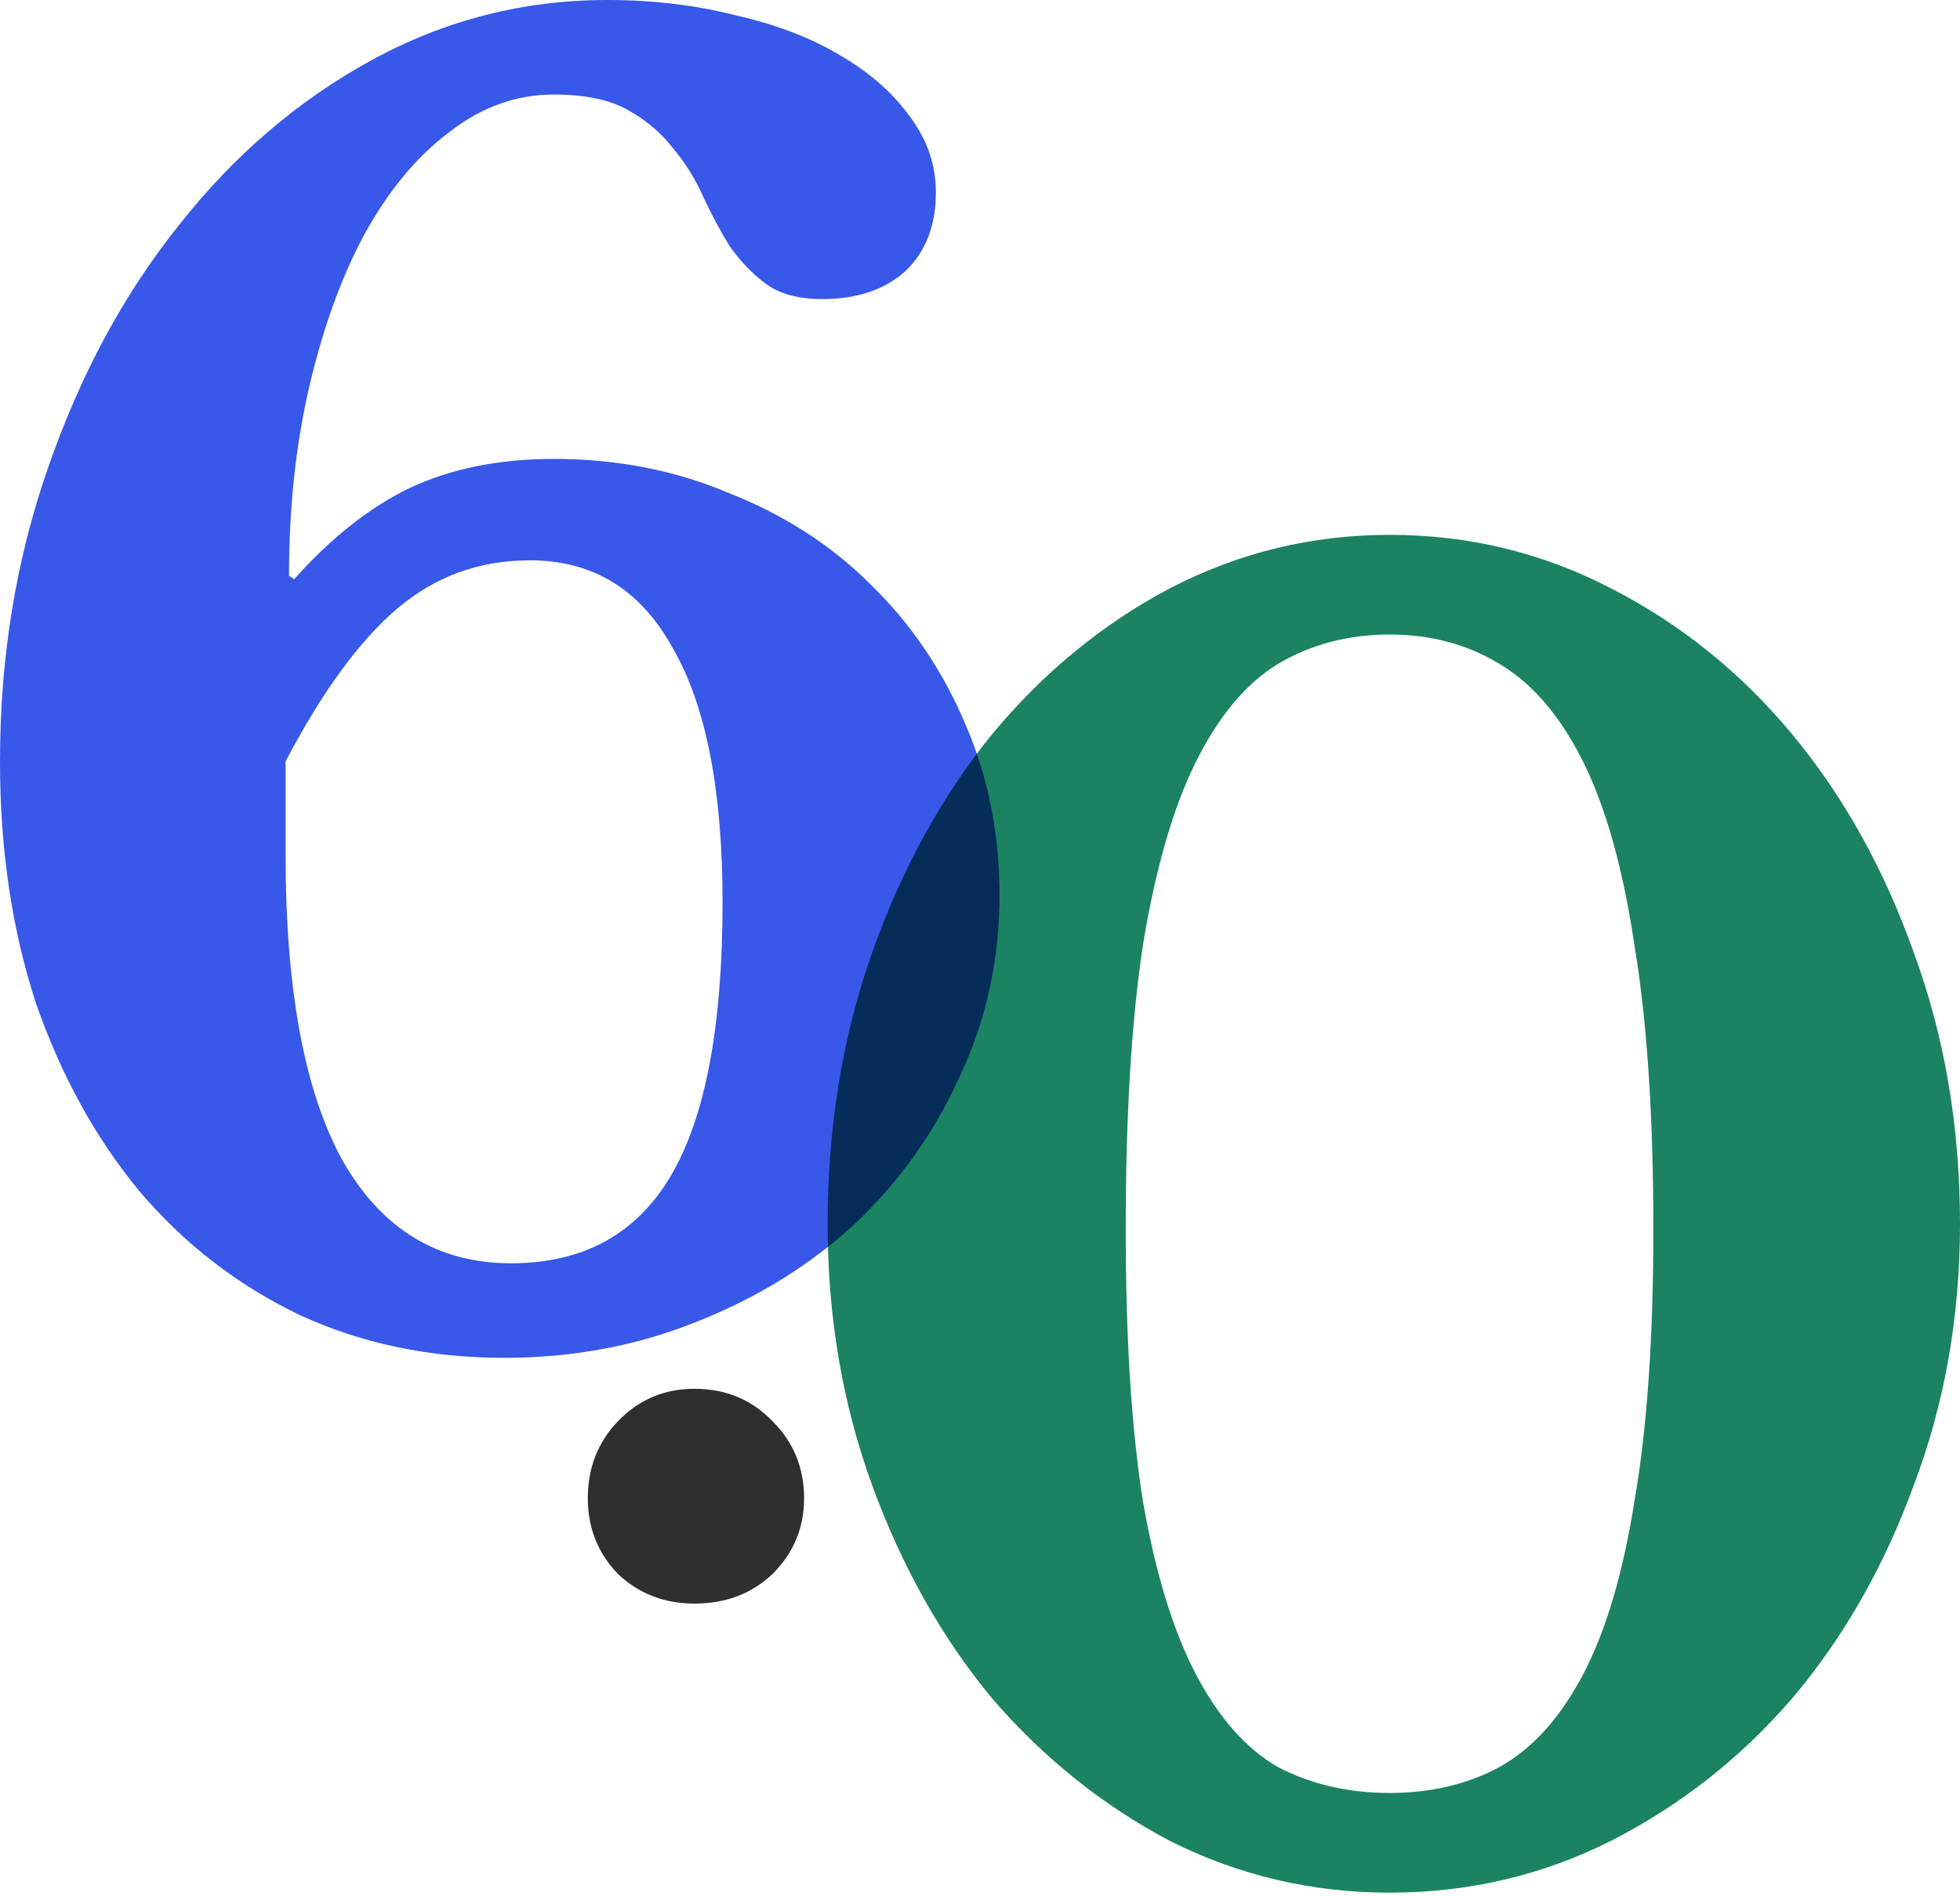
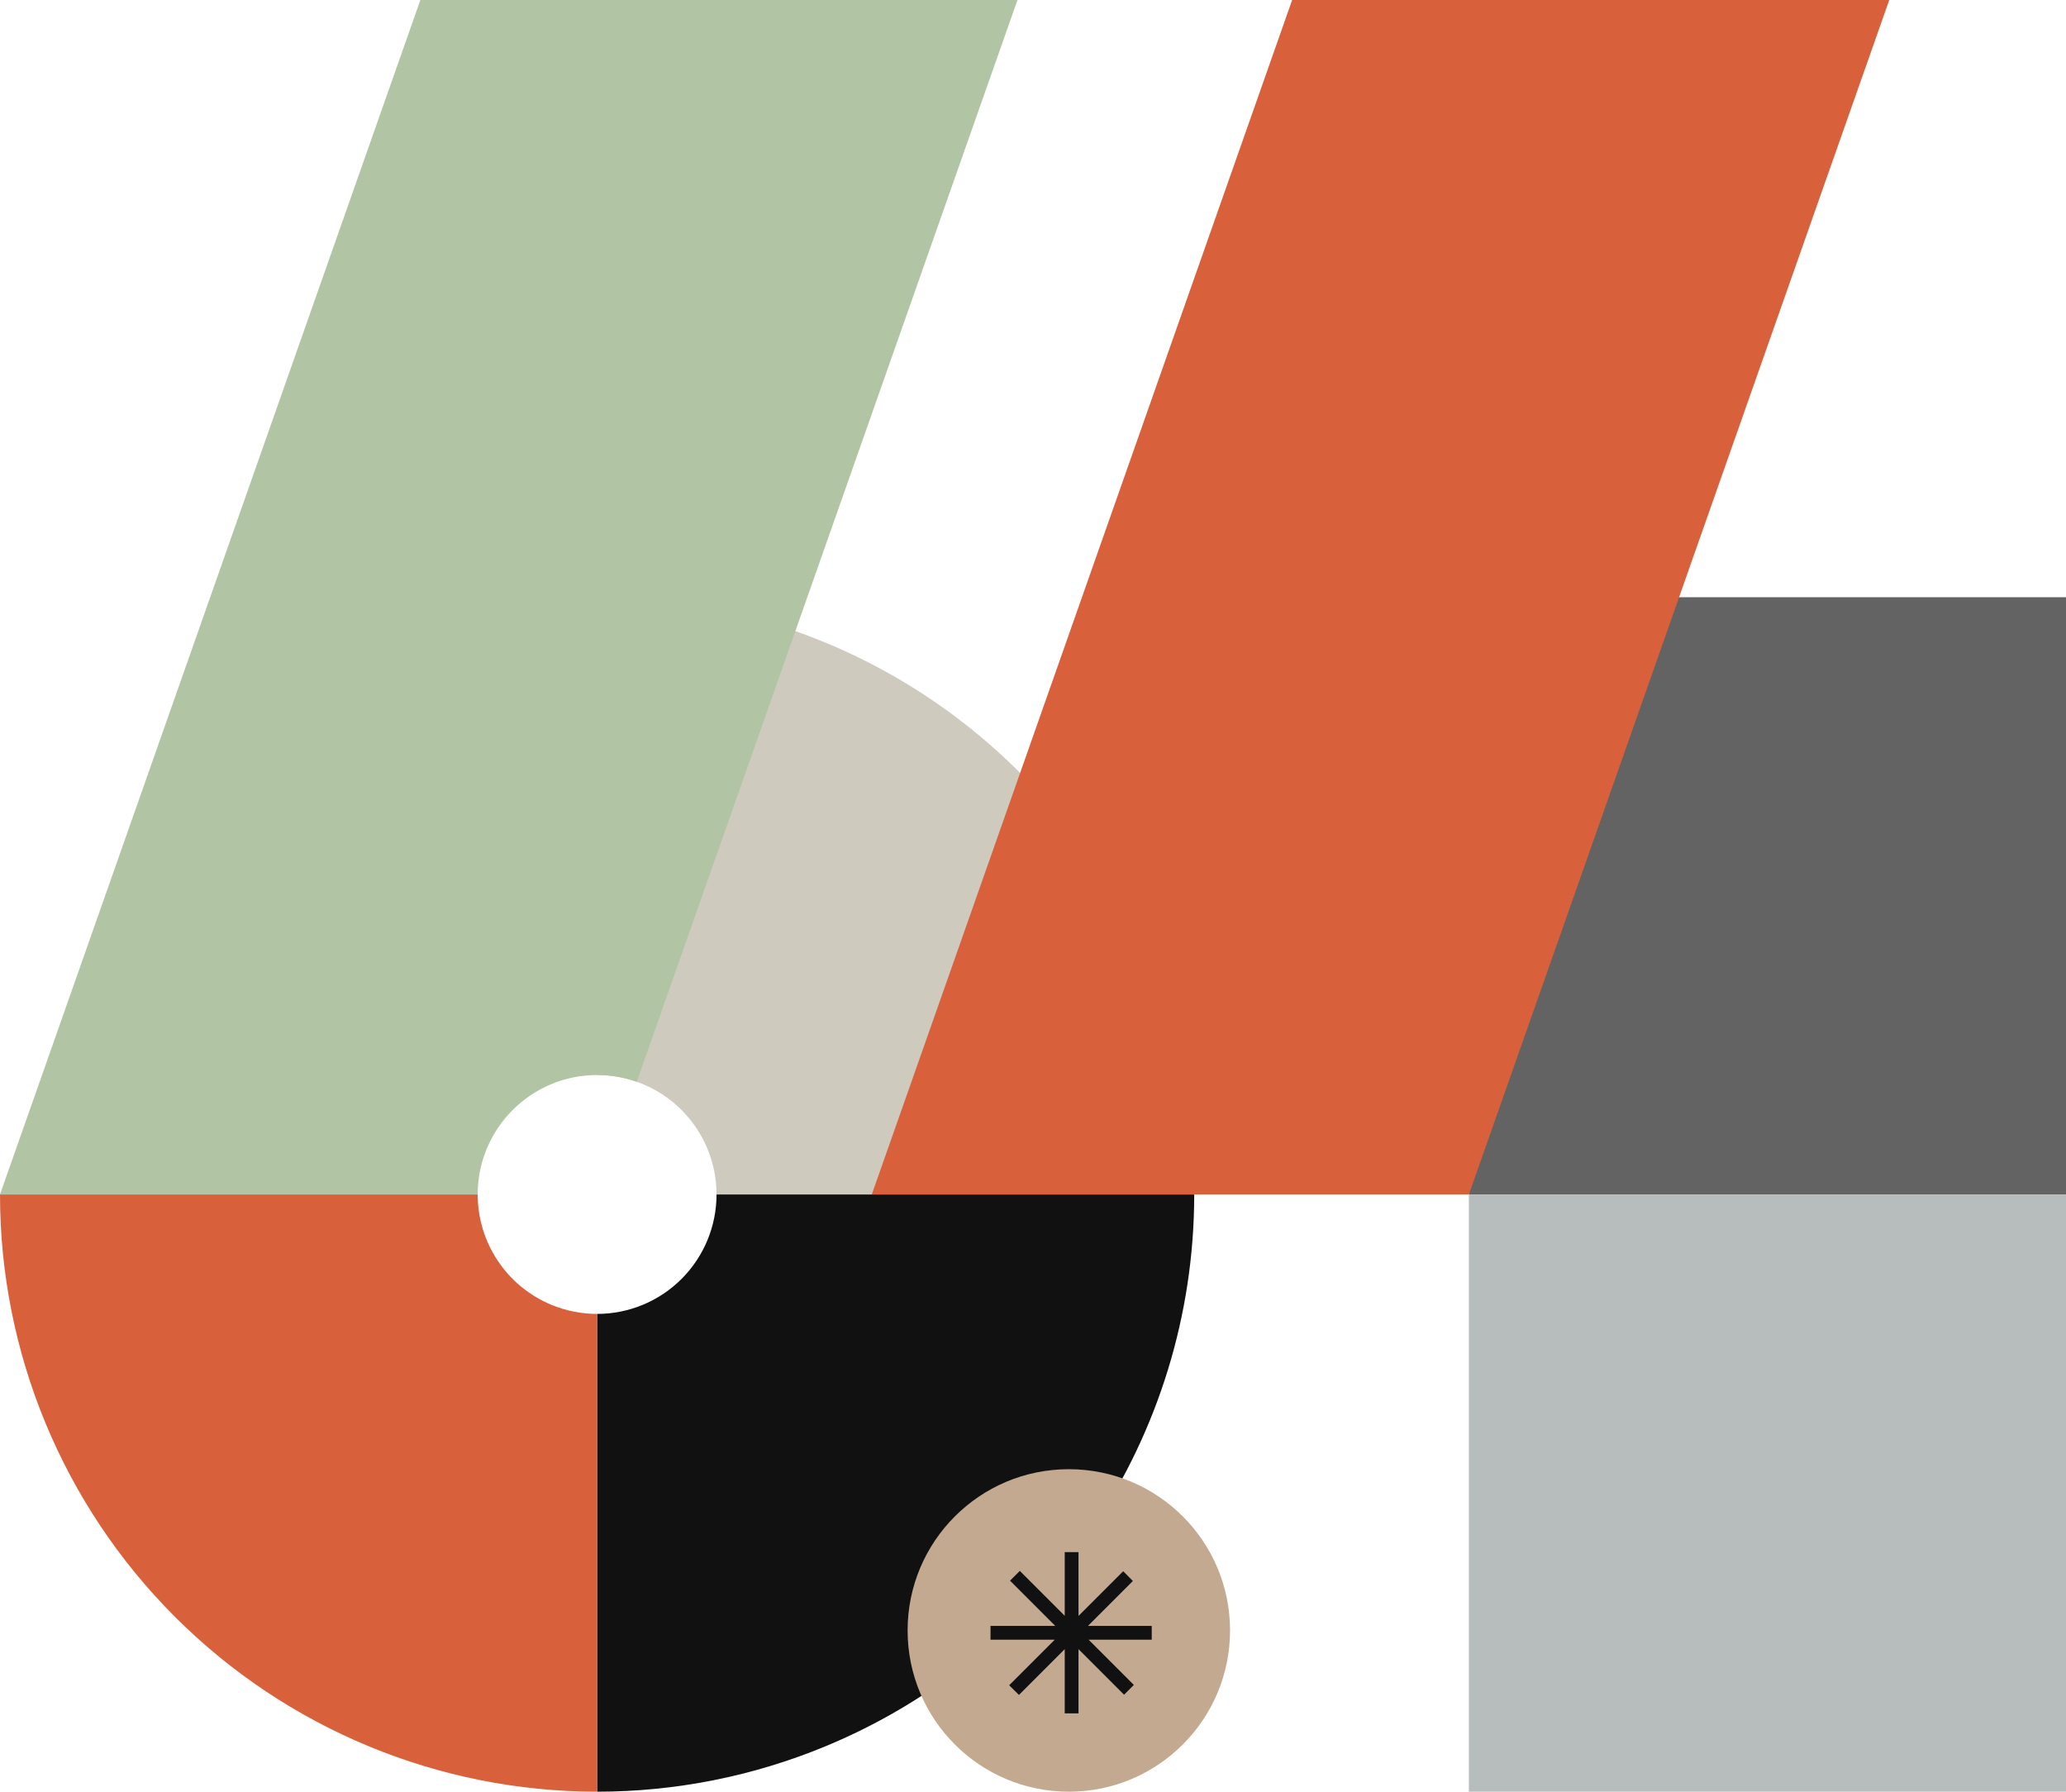
- <svg xmlns="http://www.w3.org/2000/svg" width="521" height="504" viewBox="0 0 521 504" fill="none" aria-hidden="true" focusable="false">
-   <path class="about-six" d="M265.692 238.093c0 17.061-3.506 33.055-10.518 47.984-6.707 14.928-16.006 28.028-27.895 39.301-11.89 10.968-25.914 19.651-42.072 26.048-15.853 6.398-32.926 9.597-51.218 9.597-19.816 0-37.956-3.808-54.419-11.425-16.462-7.921-30.639-18.889-42.529-32.903-11.585-14.014-20.73-30.618-27.438-49.812C3.201 247.385 0 225.906 0 202.447c0-27.724 4.268-53.772 12.804-78.145 8.537-24.678 20.122-46.157 34.755-64.436 14.634-18.584 31.707-33.208 51.218-43.871C118.289 5.332 139.172 0 161.427 0c12.195 0 23.628 1.371 34.298 4.113 10.67 2.437 19.816 5.94 27.438 10.51 7.927 4.57 14.176 10.054 18.749 16.452 4.573 6.094 6.86 12.796 6.86 20.108 0 8.835-2.744 15.842-8.232 21.022-5.487 4.874-12.804 7.311-21.95 7.311-6.402 0-11.433-1.37-15.091-4.112-3.658-2.742-6.86-6.094-9.603-10.054-2.439-3.96-4.726-8.226-6.86-12.796-2.134-4.875-4.878-9.292-8.231-13.253-3.049-3.96-7.012-7.312-11.89-10.054-4.878-2.741-11.433-4.113-19.664-4.113-10.061 0-19.359 3.352-27.895 10.054-8.537 6.398-16.006 15.386-22.408 26.963-6.097 11.272-10.975 24.677-14.634 40.215-3.658 15.538-5.487 32.446-5.487 50.726l1.371.914c9.756-10.968 19.97-19.041 30.64-24.22 10.975-5.18 23.779-7.769 38.413-7.769 16.768 0 32.316 3.046 46.645 9.14 14.633 5.788 27.133 13.862 37.498 24.22 10.671 10.359 19.055 22.697 25.152 37.016 6.097 14.015 9.146 29.248 9.146 45.7Zm-189.78-10.968c0 35.95 5.03 63.065 15.09 81.344 10.366 18.28 25.305 27.42 44.816 27.42 19.207 0 33.383-7.769 42.529-23.307 9.146-15.538 13.719-39.758 13.719-72.661 0-29.857-4.42-52.402-13.261-67.635-8.537-15.538-21.189-23.307-37.956-23.307-13.414 0-25.152 4.265-35.212 12.796-10.061 8.53-19.97 22.088-29.725 40.672v24.678Z" fill="#3858E9" style="mix-blend-mode:multiply" />
-   <path d="M156.25 398.381c0-8.068 2.648-14.877 7.943-20.424 5.547-5.799 12.355-8.699 20.424-8.699 8.321 0 15.255 2.9 20.803 8.699 5.547 5.547 8.321 12.356 8.321 20.424 0 7.817-2.774 14.499-8.321 20.047-5.548 5.295-12.482 7.942-20.803 7.942-8.069 0-14.877-2.647-20.424-7.942-5.295-5.548-7.943-12.23-7.943-20.047Z" fill="#2F2F2F" style="mix-blend-mode:multiply" />
-   <path class="about-zero" d="M369.361 142.207c20.947 0 40.528 4.722 58.743 14.167 18.519 9.444 34.608 22.392 48.269 38.844 13.662 16.452 24.439 35.798 32.332 58.038 8.196 22.24 12.295 46.308 12.295 72.205 0 24.677-4.099 47.831-12.295 69.462-7.893 21.631-18.67 40.52-32.332 56.667-13.661 15.843-29.75 28.486-48.269 37.931-18.215 9.139-37.796 13.709-58.743 13.709-20.643 0-40.072-4.57-58.287-13.709-17.911-9.445-33.697-22.088-47.358-37.931-13.358-16.147-23.983-35.036-31.876-56.667-7.893-21.631-11.84-44.785-11.84-69.462 0-25.897 3.947-49.965 11.84-72.205 7.893-22.24 18.518-41.586 31.876-58.038 13.661-16.452 29.447-29.4 47.358-38.844 18.215-9.445 37.644-14.167 58.287-14.167Zm0 334.518c10.929 0 20.644-2.285 29.144-6.855 8.804-4.875 16.242-13.101 22.313-24.678 6.072-11.577 10.626-26.962 13.661-46.156 3.34-19.193 5.009-43.262 5.009-72.204 0-30.162-1.669-55.296-5.009-75.404-3.035-20.412-7.589-36.712-13.661-48.898-6.071-12.187-13.509-20.869-22.313-26.049-8.5-5.179-18.215-7.768-29.144-7.768-10.928 0-20.795 2.589-29.599 7.768-8.5 5.18-15.786 13.862-21.857 26.049-6.072 12.186-10.778 28.486-14.117 48.898-3.036 20.108-4.554 45.242-4.554 75.404 0 28.942 1.518 53.011 4.554 72.204 3.339 19.194 8.045 34.579 14.117 46.156 6.071 11.577 13.357 19.803 21.857 24.678 8.804 4.57 18.671 6.855 29.599 6.855Z" fill="#1B8362" style="mix-blend-mode:multiply" />
+ <svg xmlns="http://www.w3.org/2000/svg" width="346" height="300" fill="none" viewBox="0 0 346 300">
+   <path fill="#111" d="M200 200a100.006 100.006 0 0 1-61.732 92.388A100.006 100.006 0 0 1 100 300v-80a20.006 20.006 0 0 0 14.142-5.858A20.006 20.006 0 0 0 120 200h80Z" />
+   <path fill="#CFCABE" d="M100 100a100.006 100.006 0 0 1 92.388 61.732A100.006 100.006 0 0 1 200 200h-80a20.006 20.006 0 0 0-5.858-14.142A20.006 20.006 0 0 0 100 180v-80Z" />
+   <path fill="#D8613C" d="M100 300a100.01 100.01 0 0 1-70.71-29.289A100 100 0 0 1 0 200h80a20.005 20.005 0 0 0 12.346 18.478A20.002 20.002 0 0 0 100 220v80Z" />
+   <path fill="#B1C5A4" fill-rule="evenodd" d="M170.4 0h-100L0 200h80c0-11.046 8.954-20 20-20 2.329 0 4.564.398 6.642 1.129L170.4 0Z" clip-rule="evenodd" />
+   <path fill="#636363" d="M246 100h100v100H246z" />
+   <path fill="#B6BDBC" d="M246 200h100v100H246z" />
+   <path fill="#D8613C" d="M216.4 0h100L246 200H146L216.4 0Z" />
+   <circle cx="179" cy="273" r="27" fill="#C2A990" />
+   <path fill="#111" d="M180.621 259.886v10.683l7.486-7.485 1.617 1.635-7.522 7.522h10.684v2.308h-10.575l7.577 7.576-1.636 1.636-7.631-7.632v10.757h-2.307v-10.757l-7.668 7.668-1.635-1.617 7.631-7.631h-10.756v-2.308h10.847l-7.577-7.577 1.636-1.635 7.522 7.522v-10.665h2.307Z" />
</svg>
